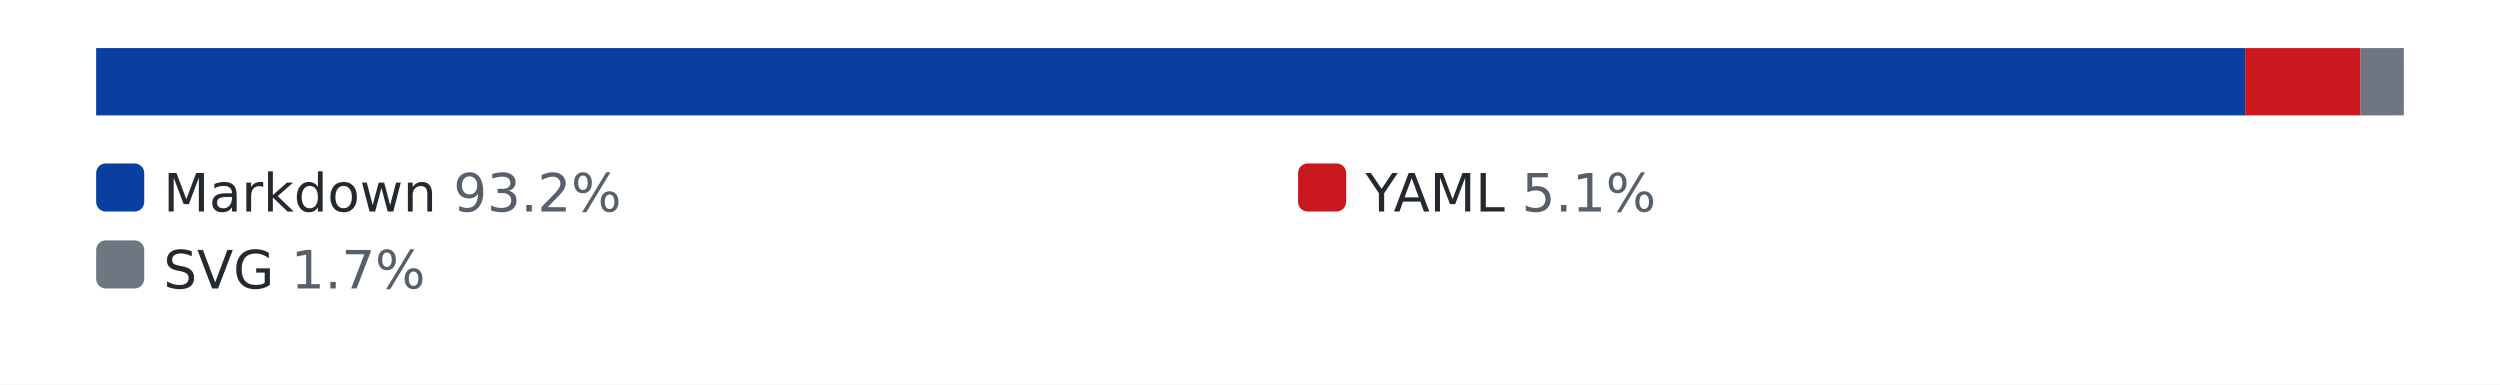
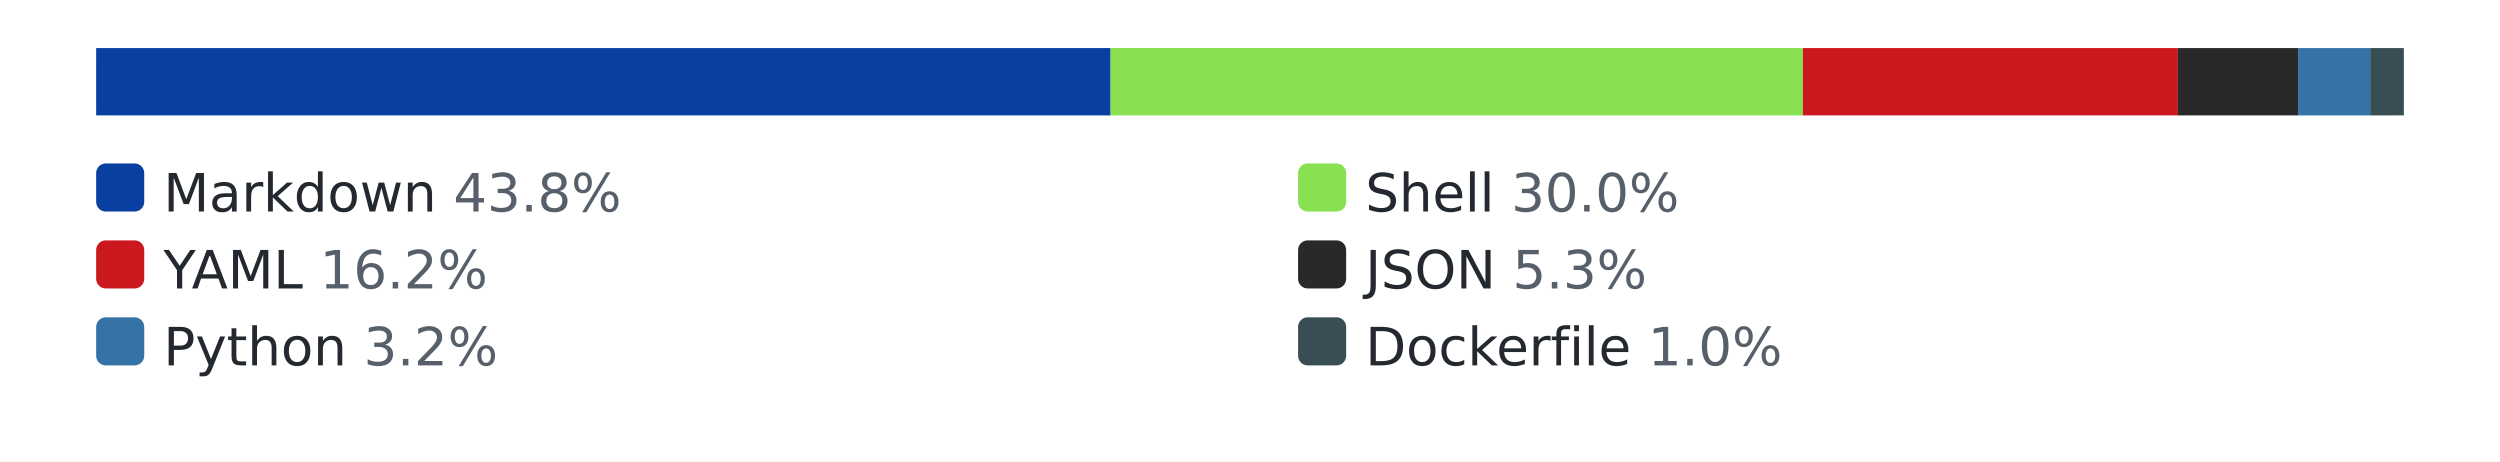
- <svg xmlns="http://www.w3.org/2000/svg" width="520" height="80" role="img" aria-label="languages by lines of code">
-   <rect width="520" height="80" fill="#ffffff" />
-   <rect x="20" y="10" width="480" height="14" rx="3" fill="#eaecef" />
-   <rect x="20" y="10" width="447" height="14" fill="#083fa1" />
-   <rect x="467" y="10" width="24" height="14" fill="#cb171e" />
-   <rect x="491" y="10" width="9" height="14" fill="#6e7781" />
+ <svg xmlns="http://www.w3.org/2000/svg" width="520" height="96" role="img" aria-label="languages by lines of code">
+   <style>.bg{fill:#ffffff}.track{fill:#eaecef}.lbl{fill:#24292f}.pct{fill:#57606a}@media (prefers-color-scheme: dark){.bg{fill:#0d1117}.track{fill:#30363d}.lbl{fill:#e6edf3}.pct{fill:#8b949e}}</style>
+   <rect class="bg" width="520" height="96" />
+   <rect class="track" x="20" y="10" width="480" height="14" rx="3" />
+   <rect x="20" y="10" width="211" height="14" fill="#083fa1" />
+   <rect x="231" y="10" width="144" height="14" fill="#89e051" />
+   <rect x="375" y="10" width="78" height="14" fill="#cb171e" />
+   <rect x="453" y="10" width="25" height="14" fill="#292929" />
+   <rect x="478" y="10" width="15" height="14" fill="#3572A5" />
+   <rect x="493" y="10" width="7" height="14" fill="#384d54" />
  <rect x="20" y="34" width="10" height="10" rx="2" fill="#083fa1" />
-   <text x="34" y="44" font-family="Verdana,Geneva,DejaVu Sans,sans-serif" font-size="11" fill="#24292f">Markdown <tspan fill="#57606a">93.2%</tspan>
+   <text x="34" y="44" font-family="Verdana,Geneva,DejaVu Sans,sans-serif" font-size="11" class="lbl">Markdown <tspan class="pct">43.8%</tspan>
  </text>
-   <rect x="270" y="34" width="10" height="10" rx="2" fill="#cb171e" />
-   <text x="284" y="44" font-family="Verdana,Geneva,DejaVu Sans,sans-serif" font-size="11" fill="#24292f">YAML <tspan fill="#57606a">5.1%</tspan>
+   <rect x="270" y="34" width="10" height="10" rx="2" fill="#89e051" />
+   <text x="284" y="44" font-family="Verdana,Geneva,DejaVu Sans,sans-serif" font-size="11" class="lbl">Shell <tspan class="pct">30.0%</tspan>
  </text>
-   <rect x="20" y="50" width="10" height="10" rx="2" fill="#6e7781" />
-   <text x="34" y="60" font-family="Verdana,Geneva,DejaVu Sans,sans-serif" font-size="11" fill="#24292f">SVG <tspan fill="#57606a">1.7%</tspan>
+   <rect x="20" y="50" width="10" height="10" rx="2" fill="#cb171e" />
+   <text x="34" y="60" font-family="Verdana,Geneva,DejaVu Sans,sans-serif" font-size="11" class="lbl">YAML <tspan class="pct">16.2%</tspan>
+   </text>
+   <rect x="270" y="50" width="10" height="10" rx="2" fill="#292929" />
+   <text x="284" y="60" font-family="Verdana,Geneva,DejaVu Sans,sans-serif" font-size="11" class="lbl">JSON <tspan class="pct">5.3%</tspan>
+   </text>
+   <rect x="20" y="66" width="10" height="10" rx="2" fill="#3572A5" />
+   <text x="34" y="76" font-family="Verdana,Geneva,DejaVu Sans,sans-serif" font-size="11" class="lbl">Python <tspan class="pct">3.2%</tspan>
+   </text>
+   <rect x="270" y="66" width="10" height="10" rx="2" fill="#384d54" />
+   <text x="284" y="76" font-family="Verdana,Geneva,DejaVu Sans,sans-serif" font-size="11" class="lbl">Dockerfile <tspan class="pct">1.0%</tspan>
  </text>
</svg>
